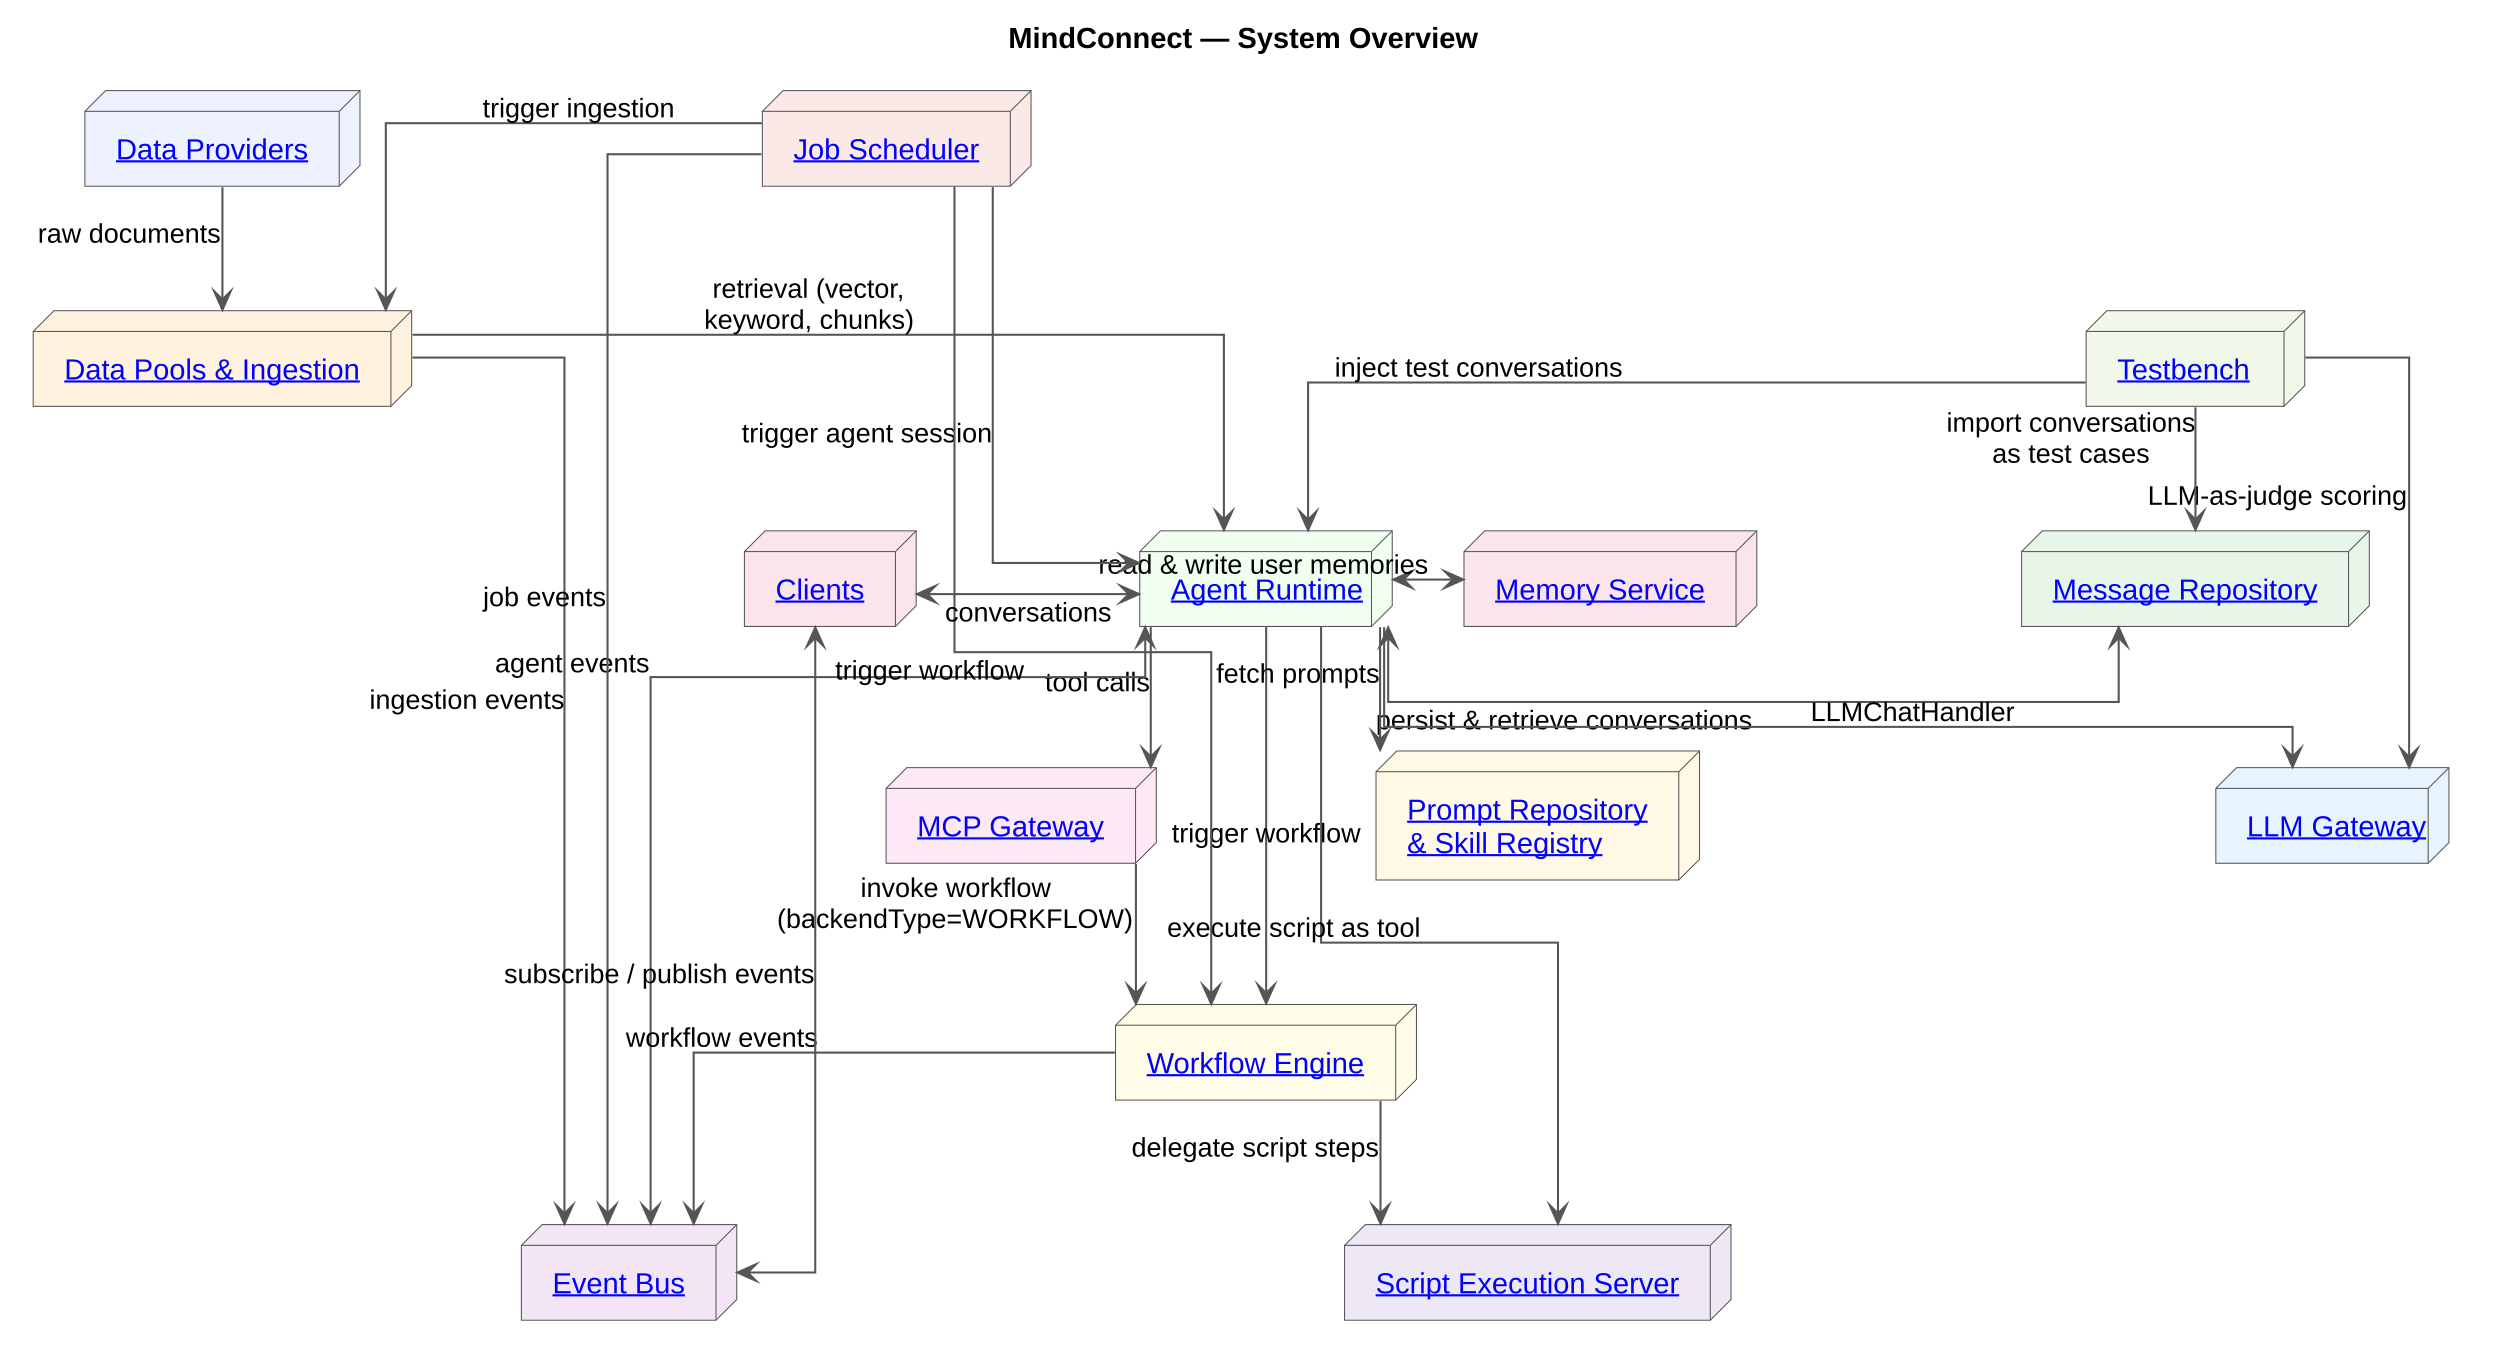
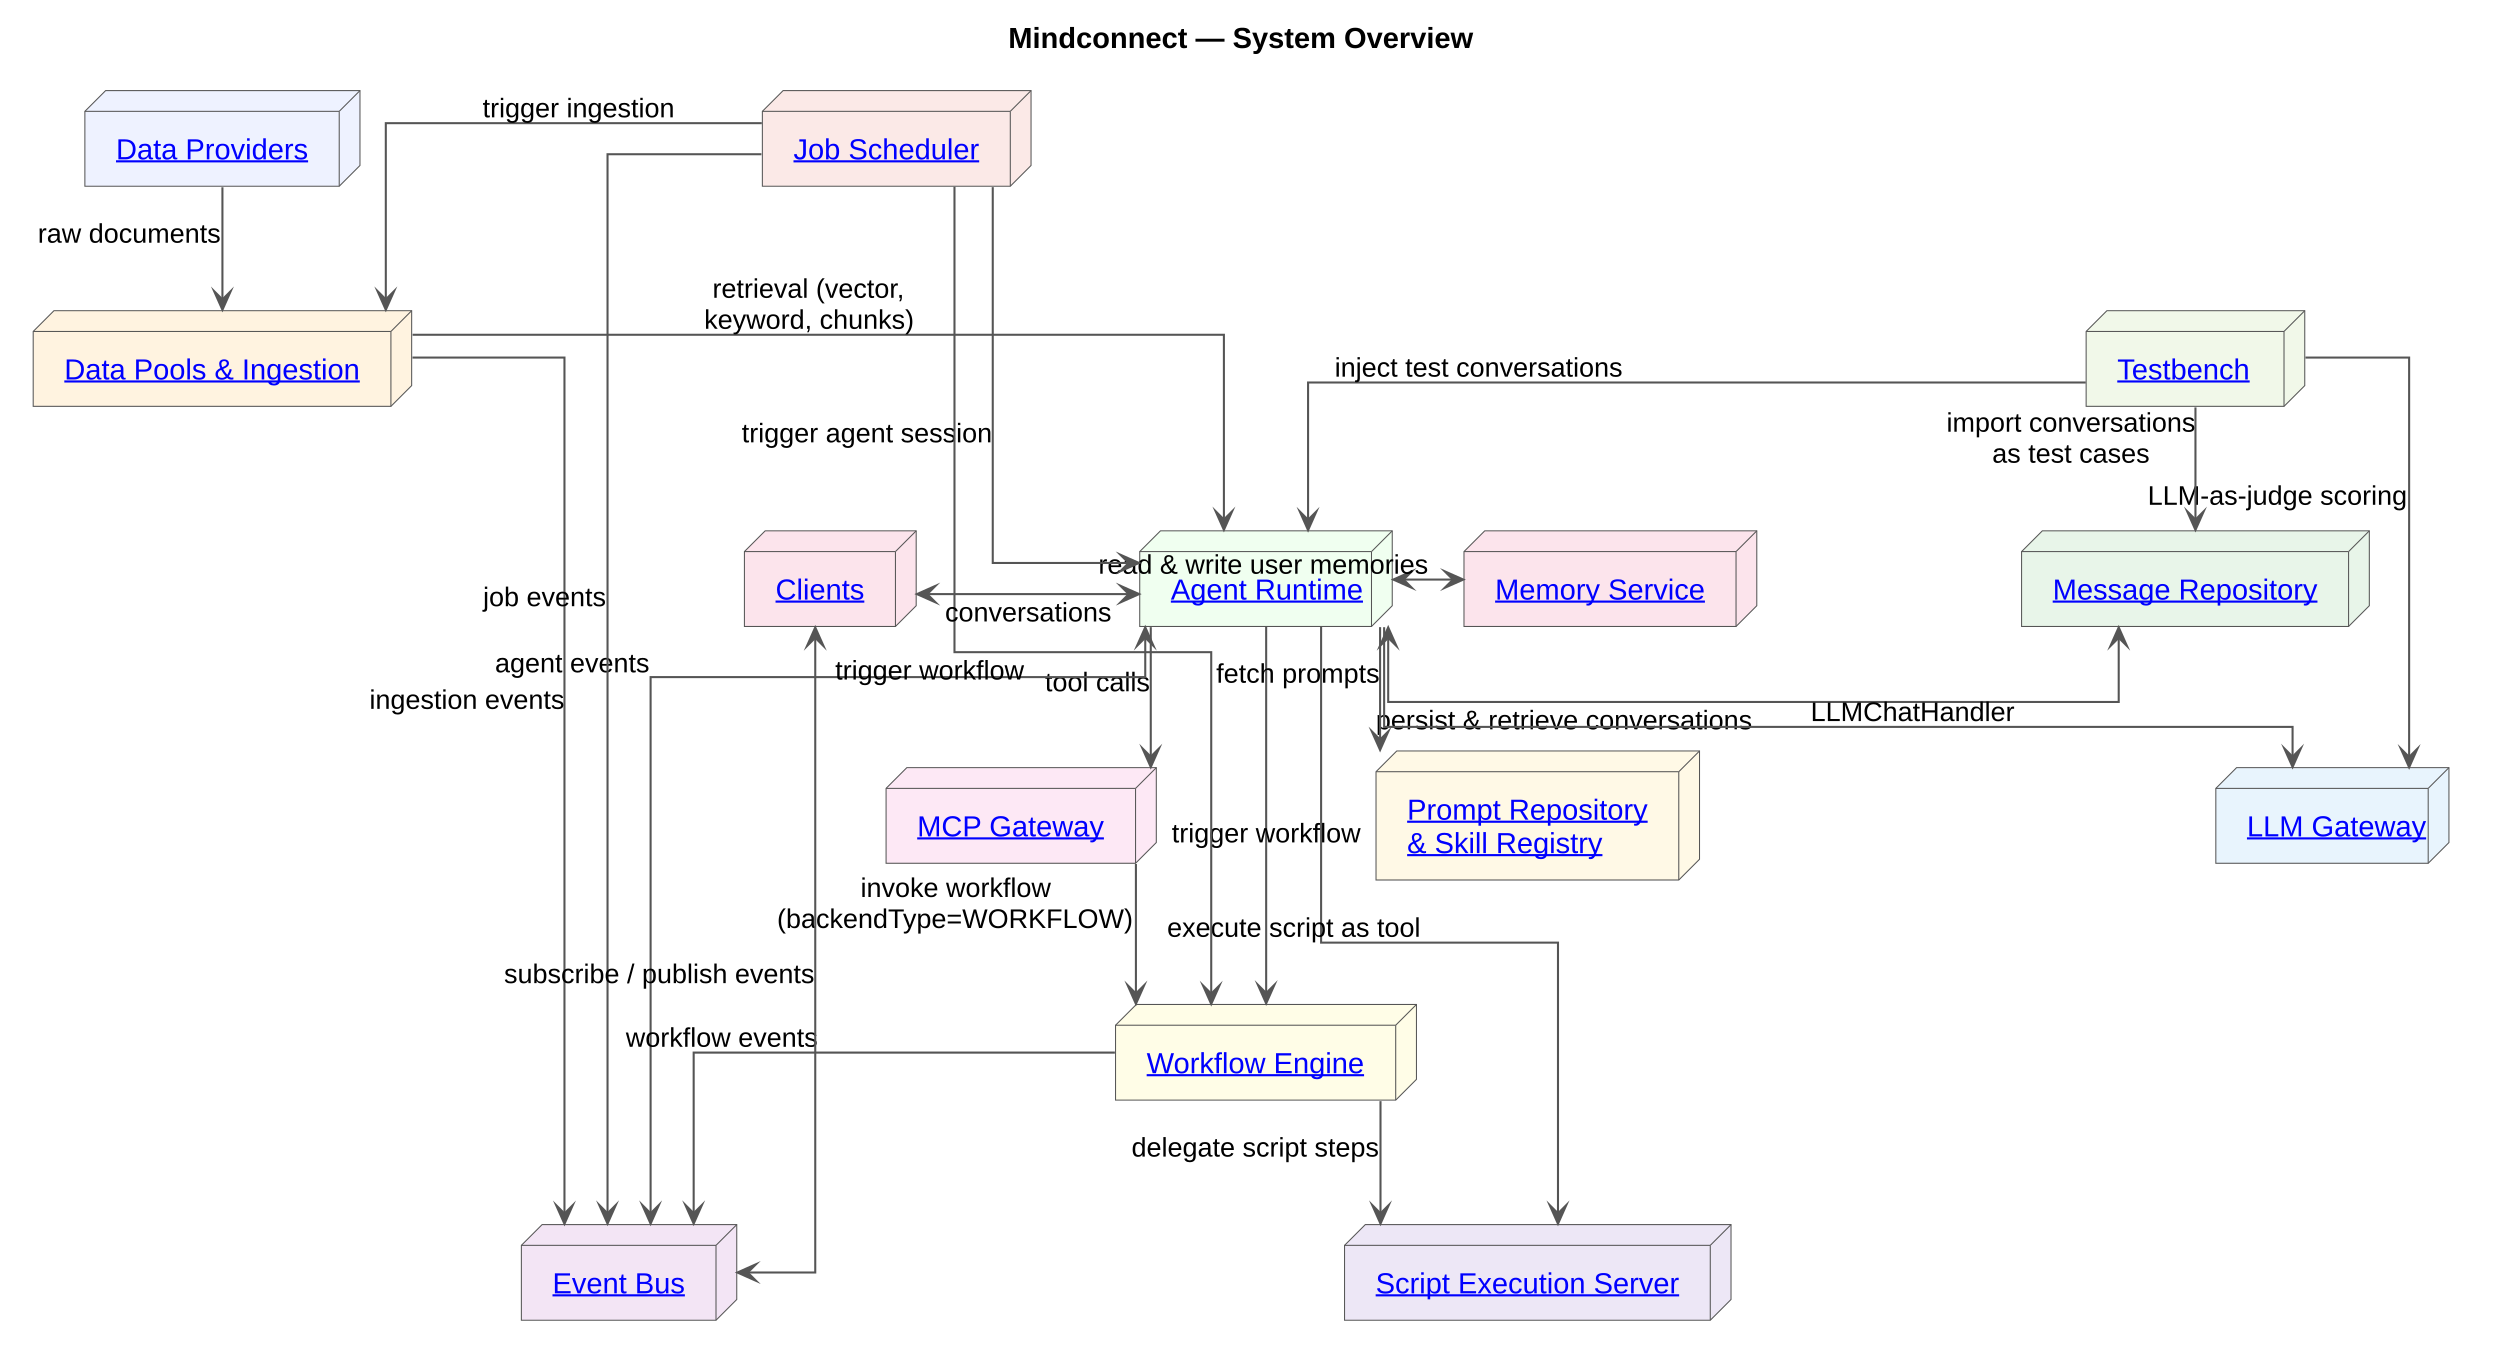
<svg xmlns="http://www.w3.org/2000/svg" xmlns:xlink="http://www.w3.org/1999/xlink" contentStyleType="text/css" data-diagram-type="DESCRIPTION" height="661px" preserveAspectRatio="none" style="width:1205px;height:661px;background:#FFFFFF;" version="1.1" viewBox="0 0 1205 661" width="1205px" zoomAndPan="magnify">
  <defs />
  <g>
    <g class="title" data-source-line="19">
-       <text fill="#000000" font-family="Arial" font-size="14" font-weight="700" lengthAdjust="spacing" textLength="226.393" x="485.998" y="23.132">MindConnect — System Overview
+       <text fill="#000000" font-family="Arial" font-size="14" font-weight="700" lengthAdjust="spacing" textLength="226.393" x="485.998" y="23.132">Mindconnect — System Overview
            </text>
    </g>
    <g class="entity" data-qualified-name="DP" data-source-line="25" id="ent0001">
      <polygon fill="#EEF2FF" points="40.91,53.663,50.91,43.663,173.503,43.663,173.503,79.762,163.503,89.762,40.91,89.762,40.91,53.663" style="stroke:#555555;stroke-width:0.5;stroke-linejoin:miter;stroke-miterlimit:10;" />
      <line style="stroke:#555555;stroke-width:0.5;" x1="163.503" x2="173.503" y1="53.663" y2="43.663" />
      <line style="stroke:#555555;stroke-width:0.5;" x1="40.91" x2="163.503" y1="53.663" y2="53.663" />
      <line style="stroke:#555555;stroke-width:0.5;" x1="163.503" x2="163.503" y1="53.663" y2="89.762" />
      <a href="system-architecture.puml#Data_Providers" target="_top" title="system-architecture.puml#Data_Providers" xlink:actuate="onRequest" xlink:href="system-architecture.puml#Data_Providers" xlink:show="new" xlink:title="system-architecture.puml#Data_Providers" xlink:type="simple">
        <text fill="#0000FF" font-family="Arial" font-size="14" lengthAdjust="spacing" text-decoration="underline" textLength="92.593" x="55.91" y="76.795">Data Providers
                </text>
      </a>
    </g>
    <g class="entity" data-qualified-name="ING" data-source-line="26" id="ent0002">
      <polygon fill="#FFF3E0" points="16,159.763,26,149.763,198.42,149.763,198.42,185.862,188.42,195.862,16,195.862,16,159.763" style="stroke:#555555;stroke-width:0.5;stroke-linejoin:miter;stroke-miterlimit:10;" />
      <line style="stroke:#555555;stroke-width:0.5;" x1="188.42" x2="198.42" y1="159.763" y2="149.763" />
      <line style="stroke:#555555;stroke-width:0.5;" x1="16" x2="188.42" y1="159.763" y2="159.763" />
      <line style="stroke:#555555;stroke-width:0.5;" x1="188.42" x2="188.42" y1="159.763" y2="195.862" />
      <a href="system-architecture.puml#Data_Pools_Ingestion" target="_top" title="system-architecture.puml#Data_Pools_Ingestion" xlink:actuate="onRequest" xlink:href="system-architecture.puml#Data_Pools_Ingestion" xlink:show="new" xlink:title="system-architecture.puml#Data_Pools_Ingestion" xlink:type="simple">
        <text fill="#0000FF" font-family="Arial" font-size="14" lengthAdjust="spacing" text-decoration="underline" textLength="142.42" x="31" y="182.895">Data Pools &amp; Ingestion
                </text>
      </a>
    </g>
    <g class="entity" data-qualified-name="AS" data-source-line="32" id="ent0003">
      <polygon fill="#F0FFF0" points="549.35,265.863,559.35,255.863,671.06,255.863,671.06,291.962,661.06,301.962,549.35,301.962,549.35,265.863" style="stroke:#555555;stroke-width:0.5;stroke-linejoin:miter;stroke-miterlimit:10;" />
      <line style="stroke:#555555;stroke-width:0.5;" x1="661.06" x2="671.06" y1="265.863" y2="255.863" />
      <line style="stroke:#555555;stroke-width:0.5;" x1="549.35" x2="661.06" y1="265.863" y2="265.863" />
      <line style="stroke:#555555;stroke-width:0.5;" x1="661.06" x2="661.06" y1="265.863" y2="301.962" />
      <a href="system-architecture.puml#Agent_Server" target="_top" title="system-architecture.puml#Agent_Server" xlink:actuate="onRequest" xlink:href="system-architecture.puml#Agent_Server" xlink:show="new" xlink:title="system-architecture.puml#Agent_Server" xlink:type="simple">
        <text fill="#0000FF" font-family="Arial" font-size="14" lengthAdjust="spacing" text-decoration="underline" textLength="81.71" x="564.35" y="288.995">Agent Runtime
                </text>
      </a>
    </g>
    <g class="entity" data-qualified-name="LLMS" data-source-line="33" id="ent0004">
      <polygon fill="#E8F4FD" points="1068.03,380.003,1078.03,370.003,1180.388,370.003,1180.388,406.102,1170.388,416.102,1068.03,416.102,1068.03,380.003" style="stroke:#555555;stroke-width:0.5;stroke-linejoin:miter;stroke-miterlimit:10;" />
      <line style="stroke:#555555;stroke-width:0.5;" x1="1170.388" x2="1180.388" y1="380.003" y2="370.003" />
      <line style="stroke:#555555;stroke-width:0.5;" x1="1068.03" x2="1170.388" y1="380.003" y2="380.003" />
      <line style="stroke:#555555;stroke-width:0.5;" x1="1170.388" x2="1170.388" y1="380.003" y2="416.102" />
      <a href="system-architecture.puml#LLM_Server" target="_top" title="system-architecture.puml#LLM_Server" xlink:actuate="onRequest" xlink:href="system-architecture.puml#LLM_Server" xlink:show="new" xlink:title="system-architecture.puml#LLM_Server" xlink:type="simple">
        <text fill="#0000FF" font-family="Arial" font-size="14" lengthAdjust="spacing" text-decoration="underline" textLength="72.358" x="1083.03" y="403.135">LLM Gateway
                </text>
      </a>
    </g>
    <g class="entity" data-qualified-name="MCPG" data-source-line="34" id="ent0005">
      <polygon fill="#FDE8F5" points="427.09,380.003,437.09,370.003,557.338,370.003,557.338,406.102,547.338,416.102,427.09,416.102,427.09,380.003" style="stroke:#555555;stroke-width:0.5;stroke-linejoin:miter;stroke-miterlimit:10;" />
      <line style="stroke:#555555;stroke-width:0.5;" x1="547.338" x2="557.338" y1="380.003" y2="370.003" />
      <line style="stroke:#555555;stroke-width:0.5;" x1="427.09" x2="547.338" y1="380.003" y2="380.003" />
      <line style="stroke:#555555;stroke-width:0.5;" x1="547.338" x2="547.338" y1="380.003" y2="416.102" />
      <a href="system-architecture.puml#MCP_Gateway" target="_top" title="system-architecture.puml#MCP_Gateway" xlink:actuate="onRequest" xlink:href="system-architecture.puml#MCP_Gateway" xlink:show="new" xlink:title="system-architecture.puml#MCP_Gateway" xlink:type="simple">
        <text fill="#0000FF" font-family="Arial" font-size="14" lengthAdjust="spacing" text-decoration="underline" textLength="90.248" x="442.09" y="403.135">MCP Gateway
                </text>
      </a>
    </g>
    <g class="entity" data-qualified-name="WF" data-source-line="35" id="ent0006">
      <polygon fill="#FFFDE7" points="537.69,494.154,547.69,484.154,682.731,484.154,682.731,520.252,672.731,530.252,537.69,530.252,537.69,494.154" style="stroke:#555555;stroke-width:0.5;stroke-linejoin:miter;stroke-miterlimit:10;" />
      <line style="stroke:#555555;stroke-width:0.5;" x1="672.731" x2="682.731" y1="494.154" y2="484.154" />
      <line style="stroke:#555555;stroke-width:0.5;" x1="537.69" x2="672.731" y1="494.154" y2="494.154" />
      <line style="stroke:#555555;stroke-width:0.5;" x1="672.731" x2="672.731" y1="494.154" y2="530.252" />
      <a href="system-architecture.puml#Workflow_Engine" target="_top" title="system-architecture.puml#Workflow_Engine" xlink:actuate="onRequest" xlink:href="system-architecture.puml#Workflow_Engine" xlink:show="new" xlink:title="system-architecture.puml#Workflow_Engine" xlink:type="simple">
        <text fill="#0000FF" font-family="Arial" font-size="14" lengthAdjust="spacing" text-decoration="underline" textLength="105.041" x="552.69" y="517.285">Workflow Engine
                </text>
      </a>
    </g>
    <g class="entity" data-qualified-name="LMS" data-source-line="41" id="ent0007">
      <polygon fill="#FCE4EC" points="705.64,265.863,715.64,255.863,846.771,255.863,846.771,291.962,836.771,301.962,705.64,301.962,705.64,265.863" style="stroke:#555555;stroke-width:0.5;stroke-linejoin:miter;stroke-miterlimit:10;" />
      <line style="stroke:#555555;stroke-width:0.5;" x1="836.771" x2="846.771" y1="265.863" y2="255.863" />
      <line style="stroke:#555555;stroke-width:0.5;" x1="705.64" x2="836.771" y1="265.863" y2="265.863" />
      <line style="stroke:#555555;stroke-width:0.5;" x1="836.771" x2="836.771" y1="265.863" y2="301.962" />
      <a href="system-architecture.puml#Memory_Service" target="_top" title="system-architecture.puml#Memory_Service" xlink:actuate="onRequest" xlink:href="system-architecture.puml#Memory_Service" xlink:show="new" xlink:title="system-architecture.puml#Memory_Service" xlink:type="simple">
        <text fill="#0000FF" font-family="Arial" font-size="14" lengthAdjust="spacing" text-decoration="underline" textLength="101.131" x="720.64" y="288.995">Memory Service
                </text>
      </a>
    </g>
    <g class="entity" data-qualified-name="EB" data-source-line="42" id="ent0008">
      <polygon fill="#F3E5F5" points="251.3,600.254,261.3,590.254,355.113,590.254,355.113,626.352,345.113,636.352,251.3,636.352,251.3,600.254" style="stroke:#555555;stroke-width:0.5;stroke-linejoin:miter;stroke-miterlimit:10;" />
      <line style="stroke:#555555;stroke-width:0.5;" x1="345.113" x2="355.113" y1="600.254" y2="590.254" />
      <line style="stroke:#555555;stroke-width:0.5;" x1="251.3" x2="345.113" y1="600.254" y2="600.254" />
      <line style="stroke:#555555;stroke-width:0.5;" x1="345.113" x2="345.113" y1="600.254" y2="636.352" />
      <a href="system-architecture.puml#Event_Bus" target="_top" title="system-architecture.puml#Event_Bus" xlink:actuate="onRequest" xlink:href="system-architecture.puml#Event_Bus" xlink:show="new" xlink:title="system-architecture.puml#Event_Bus" xlink:type="simple">
        <text fill="#0000FF" font-family="Arial" font-size="14" lengthAdjust="spacing" text-decoration="underline" textLength="63.813" x="266.3" y="623.385">Event Bus
                </text>
      </a>
    </g>
    <g class="entity" data-qualified-name="PR" data-source-line="43" id="ent0009">
      <polygon fill="#FFF9E6" points="663.24,371.964,673.24,361.964,819.171,361.964,819.171,414.161,809.171,424.161,663.24,424.161,663.24,371.964" style="stroke:#555555;stroke-width:0.5;stroke-linejoin:miter;stroke-miterlimit:10;" />
      <line style="stroke:#555555;stroke-width:0.5;" x1="809.171" x2="819.171" y1="371.964" y2="361.964" />
      <line style="stroke:#555555;stroke-width:0.5;" x1="663.24" x2="809.171" y1="371.964" y2="371.964" />
      <line style="stroke:#555555;stroke-width:0.5;" x1="809.171" x2="809.171" y1="371.964" y2="424.161" />
      <a href="system-architecture.puml#Prompt_Repository" target="_top" title="system-architecture.puml#Prompt_Repository" xlink:actuate="onRequest" xlink:href="system-architecture.puml#Prompt_Repository" xlink:show="new" xlink:title="system-architecture.puml#Prompt_Repository" xlink:type="simple">
        <text fill="#0000FF" font-family="Arial" font-size="14" lengthAdjust="spacing" text-decoration="underline" textLength="115.931" x="678.24" y="395.095">Prompt Repository
                </text>
      </a>
      <a href="system-architecture.puml#Prompt_Repository" target="_top" title="system-architecture.puml#Prompt_Repository" xlink:actuate="onRequest" xlink:href="system-architecture.puml#Prompt_Repository" xlink:show="new" xlink:title="system-architecture.puml#Prompt_Repository" xlink:type="simple">
        <text fill="#0000FF" font-family="Arial" font-size="14" lengthAdjust="spacing" text-decoration="underline" textLength="94.131" x="678.24" y="411.194">&amp; Skill Registry
                </text>
      </a>
    </g>
    <g class="entity" data-qualified-name="TB" data-source-line="44" id="ent0010">
      <polygon fill="#F1F8E9" points="1005.52,159.763,1015.52,149.763,1110.892,149.763,1110.892,185.862,1100.892,195.862,1005.52,195.862,1005.52,159.763" style="stroke:#555555;stroke-width:0.5;stroke-linejoin:miter;stroke-miterlimit:10;" />
      <line style="stroke:#555555;stroke-width:0.5;" x1="1100.892" x2="1110.892" y1="159.763" y2="149.763" />
      <line style="stroke:#555555;stroke-width:0.5;" x1="1005.52" x2="1100.892" y1="159.763" y2="159.763" />
      <line style="stroke:#555555;stroke-width:0.5;" x1="1100.892" x2="1100.892" y1="159.763" y2="195.862" />
      <a href="system-architecture.puml#Testbench" target="_top" title="system-architecture.puml#Testbench" xlink:actuate="onRequest" xlink:href="system-architecture.puml#Testbench" xlink:show="new" xlink:title="system-architecture.puml#Testbench" xlink:type="simple">
        <text fill="#0000FF" font-family="Arial" font-size="14" lengthAdjust="spacing" text-decoration="underline" textLength="65.372" x="1020.52" y="182.895">Testbench
                </text>
      </a>
    </g>
    <g class="entity" data-qualified-name="JS" data-source-line="45" id="ent0011">
      <polygon fill="#FBE9E7" points="367.46,53.663,377.46,43.663,496.963,43.663,496.963,79.762,486.963,89.762,367.46,89.762,367.46,53.663" style="stroke:#555555;stroke-width:0.5;stroke-linejoin:miter;stroke-miterlimit:10;" />
      <line style="stroke:#555555;stroke-width:0.5;" x1="486.963" x2="496.963" y1="53.663" y2="43.663" />
      <line style="stroke:#555555;stroke-width:0.5;" x1="367.46" x2="486.963" y1="53.663" y2="53.663" />
      <line style="stroke:#555555;stroke-width:0.5;" x1="486.963" x2="486.963" y1="53.663" y2="89.762" />
      <a href="system-architecture.puml#Job_Scheduler" target="_top" title="system-architecture.puml#Job_Scheduler" xlink:actuate="onRequest" xlink:href="system-architecture.puml#Job_Scheduler" xlink:show="new" xlink:title="system-architecture.puml#Job_Scheduler" xlink:type="simple">
        <text fill="#0000FF" font-family="Arial" font-size="14" lengthAdjust="spacing" text-decoration="underline" textLength="89.503" x="382.46" y="76.795">Job Scheduler
                </text>
      </a>
    </g>
    <g class="entity" data-qualified-name="MR" data-source-line="46" id="ent0012">
      <polygon fill="#E8F5E9" points="974.4,265.863,984.4,255.863,1142.013,255.863,1142.013,291.962,1132.013,301.962,974.4,301.962,974.4,265.863" style="stroke:#555555;stroke-width:0.5;stroke-linejoin:miter;stroke-miterlimit:10;" />
      <line style="stroke:#555555;stroke-width:0.5;" x1="1132.013" x2="1142.013" y1="265.863" y2="255.863" />
      <line style="stroke:#555555;stroke-width:0.5;" x1="974.4" x2="1132.013" y1="265.863" y2="265.863" />
      <line style="stroke:#555555;stroke-width:0.5;" x1="1132.013" x2="1132.013" y1="265.863" y2="301.962" />
      <a href="system-architecture.puml#Message_Repository" target="_top" title="system-architecture.puml#Message_Repository" xlink:actuate="onRequest" xlink:href="system-architecture.puml#Message_Repository" xlink:show="new" xlink:title="system-architecture.puml#Message_Repository" xlink:type="simple">
        <text fill="#0000FF" font-family="Arial" font-size="14" lengthAdjust="spacing" text-decoration="underline" textLength="127.613" x="989.4" y="288.995">Message Repository
                </text>
      </a>
    </g>
    <g class="entity" data-qualified-name="SES" data-source-line="47" id="ent0013">
      <polygon fill="#EDE7F6" points="648.07,600.254,658.07,590.254,834.352,590.254,834.352,626.352,824.352,636.352,648.07,636.352,648.07,600.254" style="stroke:#555555;stroke-width:0.5;stroke-linejoin:miter;stroke-miterlimit:10;" />
      <line style="stroke:#555555;stroke-width:0.5;" x1="824.352" x2="834.352" y1="600.254" y2="590.254" />
      <line style="stroke:#555555;stroke-width:0.5;" x1="648.07" x2="824.352" y1="600.254" y2="600.254" />
      <line style="stroke:#555555;stroke-width:0.5;" x1="824.352" x2="824.352" y1="600.254" y2="636.352" />
      <a href="system-architecture.puml#Script_Execution_Server" target="_top" title="system-architecture.puml#Script_Execution_Server" xlink:actuate="onRequest" xlink:href="system-architecture.puml#Script_Execution_Server" xlink:show="new" xlink:title="system-architecture.puml#Script_Execution_Server" xlink:type="simple">
        <text fill="#0000FF" font-family="Arial" font-size="14" lengthAdjust="spacing" text-decoration="underline" textLength="146.282" x="663.07" y="623.385">Script Execution Server
                </text>
      </a>
    </g>
    <g class="entity" data-qualified-name="CL" data-source-line="53" id="ent0014">
      <polygon fill="#FCE4EC" points="358.81,265.863,368.81,255.863,441.603,255.863,441.603,291.962,431.603,301.962,358.81,301.962,358.81,265.863" style="stroke:#555555;stroke-width:0.5;stroke-linejoin:miter;stroke-miterlimit:10;" />
      <line style="stroke:#555555;stroke-width:0.5;" x1="431.603" x2="441.603" y1="265.863" y2="255.863" />
      <line style="stroke:#555555;stroke-width:0.5;" x1="358.81" x2="431.603" y1="265.863" y2="265.863" />
      <line style="stroke:#555555;stroke-width:0.5;" x1="431.603" x2="431.603" y1="265.863" y2="301.962" />
      <a href="system-architecture.puml#Clients" target="_top" title="system-architecture.puml#Clients" xlink:actuate="onRequest" xlink:href="system-architecture.puml#Clients" xlink:show="new" xlink:title="system-architecture.puml#Clients" xlink:type="simple">
        <text fill="#0000FF" font-family="Arial" font-size="14" lengthAdjust="spacing" text-decoration="underline" textLength="42.793" x="373.81" y="288.995">Clients
                </text>
      </a>
    </g>
    <g class="link" data-entity-1="ent0001" data-entity-2="ent0002" data-link-type="dependency" data-source-line="59" id="lnk15">
      <path d="M107.21,90.263 C107.21,107.844 107.21,126.763 107.21,144.333" fill="none" id="DP-to-ING" style="stroke:#555555;stroke-width:1;" />
      <polygon fill="#555555" points="107.21,149.333,111.21,140.333,107.21,144.333,103.21,140.333,107.21,149.333" style="stroke:#555555;stroke-width:1;stroke-linejoin:miter;stroke-miterlimit:10;" />
      <text fill="#000000" font-family="Arial" font-size="13" lengthAdjust="spacing" textLength="88.15" x="18.21" y="116.987">raw documents
            </text>
    </g>
    <g class="link" data-entity-1="ent0002" data-entity-2="ent0003" data-link-type="dependency" data-source-line="60" id="lnk16">
      <path d="M198.86,161.353 C338.86,161.353 589.92,161.353 589.92,161.353 C589.92,161.353 589.92,216.094 589.92,250.404" fill="none" id="ING-to-AS" style="stroke:#555555;stroke-width:1;" />
      <polygon fill="#555555" points="589.92,255.404,593.92,246.404,589.92,250.404,585.92,246.404,589.92,255.404" style="stroke:#555555;stroke-width:1;stroke-linejoin:miter;stroke-miterlimit:10;" />
      <text fill="#000000" font-family="Arial" font-size="13" lengthAdjust="spacing" textLength="93.19" x="343.4" y="143.547">retrieval (vector,
            </text>
      <text fill="#000000" font-family="Arial" font-size="13" lengthAdjust="spacing" textLength="101.15" x="339.42" y="158.496">keyword, chunks)
            </text>
    </g>
    <g class="link" data-entity-1="ent0002" data-entity-2="ent0008" data-link-type="dependency" data-source-line="61" id="lnk17">
      <path d="M198.8,172.353 C236.74,172.353 272.07,172.353 272.07,172.353 C272.07,172.353 272.07,493.743 272.07,584.904" fill="none" id="ING-to-EB" style="stroke:#555555;stroke-width:1;" />
      <polygon fill="#555555" points="272.07,589.904,276.07,580.904,272.07,584.904,268.07,580.904,272.07,589.904" style="stroke:#555555;stroke-width:1;stroke-linejoin:miter;stroke-miterlimit:10;" />
      <text fill="#000000" font-family="Arial" font-size="13" lengthAdjust="spacing" textLength="93.952" x="178.07" y="341.687">ingestion events
            </text>
    </g>
    <g class="link" data-entity-1="ent0003" data-entity-2="ent0007" data-link-type="dependency" data-source-line="63" id="lnk18">
      <path d="M676.55,279.353 C687.54,279.353 689.08,279.353 700.31,279.353" fill="none" id="AS-LMS" style="stroke:#555555;stroke-width:1;" />
      <polygon fill="#555555" points="671.55,279.353,680.55,283.353,676.55,279.353,680.55,275.353,671.55,279.353" style="stroke:#555555;stroke-width:1;stroke-linejoin:miter;stroke-miterlimit:10;" />
      <polygon fill="#555555" points="705.31,279.353,696.31,275.353,700.31,279.353,696.31,283.353,705.31,279.353" style="stroke:#555555;stroke-width:1;stroke-linejoin:miter;stroke-miterlimit:10;" />
      <text fill="#000000" font-family="Arial" font-size="13" lengthAdjust="spacing" textLength="158.939" x="529.43" y="276.547">read &amp; write user memories
            </text>
    </g>
    <g class="link" data-entity-1="ent0003" data-entity-2="ent0012" data-link-type="dependency" data-source-line="64" id="lnk19">
      <path d="M669.11,307.404 C669.11,324.024 669.11,338.353 669.11,338.353 C669.11,338.353 1021.22,338.353 1021.22,338.353 C1021.22,338.353 1021.22,324.024 1021.22,307.404" fill="none" id="AS-MR" style="stroke:#555555;stroke-width:1;" />
      <polygon fill="#555555" points="669.11,302.404,665.11,311.404,669.11,307.404,673.11,311.404,669.11,302.404" style="stroke:#555555;stroke-width:1;stroke-linejoin:miter;stroke-miterlimit:10;" />
      <polygon fill="#555555" points="1021.22,302.404,1017.22,311.404,1021.22,307.404,1025.22,311.404,1021.22,302.404" style="stroke:#555555;stroke-width:1;stroke-linejoin:miter;stroke-miterlimit:10;" />
      <text fill="#000000" font-family="Arial" font-size="13" lengthAdjust="spacing" textLength="181.352" x="663.16" y="351.547">persist &amp; retrieve conversations
            </text>
    </g>
    <g class="link" data-entity-1="ent0003" data-entity-2="ent0004" data-link-type="dependency" data-source-line="65" id="lnk20">
      <path d="M667.15,302.303 C667.15,323.144 667.15,350.353 667.15,350.353 C667.15,350.353 1105.02,350.353 1105.02,350.353 C1105.02,350.353 1105.02,354.733 1105.02,364.704" fill="none" id="AS-to-LLMS" style="stroke:#555555;stroke-width:1;" />
      <polygon fill="#555555" points="1105.02,369.704,1109.02,360.704,1105.02,364.704,1101.02,360.704,1105.02,369.704" style="stroke:#555555;stroke-width:1;stroke-linejoin:miter;stroke-miterlimit:10;" />
      <text fill="#000000" font-family="Arial" font-size="13" lengthAdjust="spacing" textLength="98.274" x="872.74" y="347.547">LLMChatHandler
            </text>
    </g>
    <g class="link" data-entity-1="ent0003" data-entity-2="ent0005" data-link-type="dependency" data-source-line="66" id="lnk21">
      <path d="M554.67,302.284 C554.67,321.983 554.67,345.024 554.67,364.714" fill="none" id="AS-to-MCPG" style="stroke:#555555;stroke-width:1;" />
      <polygon fill="#555555" points="554.67,369.714,558.67,360.714,554.67,364.714,550.67,360.714,554.67,369.714" style="stroke:#555555;stroke-width:1;stroke-linejoin:miter;stroke-miterlimit:10;" />
      <text fill="#000000" font-family="Arial" font-size="13" lengthAdjust="spacing" textLength="50.578" x="503.67" y="333.197">tool calls
            </text>
    </g>
    <g class="link" data-entity-1="ent0003" data-entity-2="ent0006" data-link-type="dependency" data-source-line="67" id="lnk22">
      <path d="M610.29,302.053 C610.29,345.704 610.29,434.704 610.29,478.654" fill="none" id="AS-to-WF" style="stroke:#555555;stroke-width:1;" />
      <polygon fill="#555555" points="610.29,483.654,614.29,474.654,610.29,478.654,606.29,474.654,610.29,483.654" style="stroke:#555555;stroke-width:1;stroke-linejoin:miter;stroke-miterlimit:10;" />
      <text fill="#000000" font-family="Arial" font-size="13" lengthAdjust="spacing" textLength="91.025" x="564.79" y="406.047">trigger workflow
            </text>
    </g>
    <g class="link" data-entity-1="ent0003" data-entity-2="ent0013" data-link-type="dependency" data-source-line="68" id="lnk23">
      <path d="M636.77,302.204 C636.77,349.933 636.77,454.353 636.77,454.353 C636.77,454.353 750.95,454.353 750.95,454.353 C750.95,454.353 750.95,540.634 750.95,584.854" fill="none" id="AS-to-SES" style="stroke:#555555;stroke-width:1;" />
      <polygon fill="#555555" points="750.95,589.854,754.95,580.854,750.95,584.854,746.95,580.854,750.95,589.854" style="stroke:#555555;stroke-width:1;stroke-linejoin:miter;stroke-miterlimit:10;" />
      <text fill="#000000" font-family="Arial" font-size="13" lengthAdjust="spacing" textLength="122.116" x="562.54" y="451.547">execute script as tool
            </text>
    </g>
    <g class="link" data-entity-1="ent0006" data-entity-2="ent0013" data-link-type="dependency" data-source-line="69" id="lnk24">
      <path d="M665.4,530.754 C665.4,548.333 665.4,567.254 665.4,584.823" fill="none" id="WF-to-SES" style="stroke:#555555;stroke-width:1;" />
      <polygon fill="#555555" points="665.4,589.823,669.4,580.823,665.4,584.823,661.4,580.823,665.4,589.823" style="stroke:#555555;stroke-width:1;stroke-linejoin:miter;stroke-miterlimit:10;" />
      <text fill="#000000" font-family="Arial" font-size="13" lengthAdjust="spacing" textLength="119.234" x="545.4" y="557.477">delegate script steps
            </text>
    </g>
    <g class="link" data-entity-1="ent0003" data-entity-2="ent0009" data-link-type="dependency" data-source-line="70" id="lnk25">
      <path d="M665.2,302.284 C665.2,319.373 665.2,337.743 665.2,356.493" fill="none" id="AS-to-PR" style="stroke:#555555;stroke-width:1;" />
      <polygon fill="#555555" points="665.2,361.493,669.2,352.493,665.2,356.493,661.2,352.493,665.2,361.493" style="stroke:#555555;stroke-width:1;stroke-linejoin:miter;stroke-miterlimit:10;" />
      <text fill="#000000" font-family="Arial" font-size="13" lengthAdjust="spacing" textLength="78.755" x="586.2" y="329.077">fetch prompts
            </text>
    </g>
    <g class="link" data-entity-1="ent0003" data-entity-2="ent0008" data-link-type="dependency" data-source-line="71" id="lnk26">
      <path d="M552.01,307.353 C552.01,319.303 552.01,326.353 552.01,326.353 C552.01,326.353 313.59,326.353 313.59,326.353 C313.59,326.353 313.59,516.293 313.59,584.823" fill="none" id="AS-EB" style="stroke:#555555;stroke-width:1;" />
      <polygon fill="#555555" points="552.01,302.353,548.01,311.353,552.01,307.353,556.01,311.353,552.01,302.353" style="stroke:#555555;stroke-width:1;stroke-linejoin:miter;stroke-miterlimit:10;" />
      <polygon fill="#555555" points="313.59,589.823,317.59,580.823,313.59,584.823,309.59,580.823,313.59,589.823" style="stroke:#555555;stroke-width:1;stroke-linejoin:miter;stroke-miterlimit:10;" />
      <text fill="#000000" font-family="Arial" font-size="13" lengthAdjust="spacing" textLength="74.445" x="238.59" y="324.067">agent events
            </text>
    </g>
    <g class="link" data-entity-1="ent0005" data-entity-2="ent0006" data-link-type="dependency" data-source-line="73" id="lnk27">
      <path d="M547.51,416.433 C547.51,436.134 547.51,459.173 547.51,478.863" fill="none" id="MCPG-to-WF" style="stroke:#555555;stroke-width:1;" />
      <polygon fill="#555555" points="547.51,483.863,551.51,474.863,547.51,478.863,543.51,474.863,547.51,483.863" style="stroke:#555555;stroke-width:1;stroke-linejoin:miter;stroke-miterlimit:10;" />
      <text fill="#000000" font-family="Arial" font-size="13" lengthAdjust="spacing" textLength="91.755" x="414.779" y="432.337">invoke workflow
            </text>
      <text fill="#000000" font-family="Arial" font-size="13" lengthAdjust="spacing" textLength="172.294" x="374.51" y="447.286">(backendType=WORKFLOW)
            </text>
    </g>
    <g class="link" data-entity-1="ent0006" data-entity-2="ent0008" data-link-type="dependency" data-source-line="75" id="lnk28">
      <path d="M537.37,507.353 C455.64,507.353 334.35,507.353 334.35,507.353 C334.35,507.353 334.35,553.573 334.35,584.793" fill="none" id="WF-to-EB" style="stroke:#555555;stroke-width:1;" />
      <polygon fill="#555555" points="334.35,589.793,338.35,580.793,334.35,584.793,330.35,580.793,334.35,589.793" style="stroke:#555555;stroke-width:1;stroke-linejoin:miter;stroke-miterlimit:10;" />
      <text fill="#000000" font-family="Arial" font-size="13" lengthAdjust="spacing" textLength="92.479" x="301.64" y="504.547">workflow events
            </text>
    </g>
    <g class="link" data-entity-1="ent0010" data-entity-2="ent0003" data-link-type="dependency" data-source-line="77" id="lnk29">
      <path d="M1005.33,184.353 C890.9,184.353 630.49,184.353 630.49,184.353 C630.49,184.353 630.49,222.534 630.49,250.534" fill="none" id="TB-to-AS" style="stroke:#555555;stroke-width:1;" />
      <polygon fill="#555555" points="630.49,255.534,634.49,246.534,630.49,250.534,626.49,246.534,630.49,255.534" style="stroke:#555555;stroke-width:1;stroke-linejoin:miter;stroke-miterlimit:10;" />
      <text fill="#000000" font-family="Arial" font-size="13" lengthAdjust="spacing" textLength="138.734" x="643.32" y="181.547">inject test conversations
            </text>
    </g>
    <g class="link" data-entity-1="ent0010" data-entity-2="ent0004" data-link-type="dependency" data-source-line="78" id="lnk30">
      <path d="M1111.21,172.353 C1136.45,172.353 1161.2,172.353 1161.2,172.353 C1161.2,172.353 1161.2,308.193 1161.2,364.853" fill="none" id="TB-to-LLMS" style="stroke:#555555;stroke-width:1;" />
      <polygon fill="#555555" points="1161.2,369.853,1165.2,360.853,1161.2,364.853,1157.2,360.853,1161.2,369.853" style="stroke:#555555;stroke-width:1;stroke-linejoin:miter;stroke-miterlimit:10;" />
      <text fill="#000000" font-family="Arial" font-size="13" lengthAdjust="spacing" textLength="125.004" x="1035.2" y="243.307">LLM-as-judge scoring
            </text>
    </g>
    <g class="link" data-entity-1="ent0010" data-entity-2="ent0012" data-link-type="dependency" data-source-line="79" id="lnk31">
      <path d="M1058.21,196.353 C1058.21,213.944 1058.21,232.863 1058.21,250.434" fill="none" id="TB-to-MR" style="stroke:#555555;stroke-width:1;" />
      <polygon fill="#555555" points="1058.21,255.434,1062.21,246.434,1058.21,250.434,1054.21,246.434,1058.21,255.434" style="stroke:#555555;stroke-width:1;stroke-linejoin:miter;stroke-miterlimit:10;" />
      <text fill="#000000" font-family="Arial" font-size="13" lengthAdjust="spacing" textLength="119.939" x="938.21" y="208.087">import conversations
            </text>
      <text fill="#000000" font-family="Arial" font-size="13" lengthAdjust="spacing" textLength="75.867" x="960.246" y="223.036">as test cases
            </text>
    </g>
    <g class="link" data-entity-1="ent0011" data-entity-2="ent0003" data-link-type="dependency" data-source-line="81" id="lnk32">
      <path d="M478.51,90.183 C478.51,143.944 478.51,271.353 478.51,271.353 C478.51,271.353 509.59,271.353 543.99,271.353" fill="none" id="JS-to-AS" style="stroke:#555555;stroke-width:1;" />
      <polygon fill="#555555" points="548.99,271.353,539.99,267.353,543.99,271.353,539.99,275.353,548.99,271.353" style="stroke:#555555;stroke-width:1;stroke-linejoin:miter;stroke-miterlimit:10;" />
      <text fill="#000000" font-family="Arial" font-size="13" lengthAdjust="spacing" textLength="120.682" x="357.51" y="213.207">trigger agent session
            </text>
    </g>
    <g class="link" data-entity-1="ent0011" data-entity-2="ent0006" data-link-type="dependency" data-source-line="82" id="lnk33">
      <path d="M460.06,90.013 C460.06,151.654 460.06,314.353 460.06,314.353 C460.06,314.353 583.81,314.353 583.81,314.353 C583.81,314.353 583.81,427.654 583.81,478.943" fill="none" id="JS-to-WF" style="stroke:#555555;stroke-width:1;" />
      <polygon fill="#555555" points="583.81,483.943,587.81,474.943,583.81,478.943,579.81,474.943,583.81,483.943" style="stroke:#555555;stroke-width:1;stroke-linejoin:miter;stroke-miterlimit:10;" />
      <text fill="#000000" font-family="Arial" font-size="13" lengthAdjust="spacing" textLength="91.025" x="402.56" y="327.547">trigger workflow
            </text>
    </g>
    <g class="link" data-entity-1="ent0011" data-entity-2="ent0002" data-link-type="dependency" data-source-line="83" id="lnk34">
      <path d="M367.19,59.353 C294.23,59.353 185.96,59.353 185.96,59.353 C185.96,59.353 185.96,111.073 185.96,144.304" fill="none" id="JS-to-ING" style="stroke:#555555;stroke-width:1;" />
      <polygon fill="#555555" points="185.96,149.304,189.96,140.304,185.96,144.304,181.96,140.304,185.96,149.304" style="stroke:#555555;stroke-width:1;stroke-linejoin:miter;stroke-miterlimit:10;" />
      <text fill="#000000" font-family="Arial" font-size="13" lengthAdjust="spacing" textLength="92.498" x="232.6" y="56.547">trigger ingestion
            </text>
    </g>
    <g class="link" data-entity-1="ent0011" data-entity-2="ent0008" data-link-type="dependency" data-source-line="84" id="lnk35">
      <path d="M367.01,74.353 C330.73,74.353 292.83,74.353 292.83,74.353 C292.83,74.353 292.83,481.063 292.83,584.803" fill="none" id="JS-to-EB" style="stroke:#555555;stroke-width:1;" />
      <polygon fill="#555555" points="292.83,589.803,296.83,580.803,292.83,584.803,288.83,580.803,292.83,589.803" style="stroke:#555555;stroke-width:1;stroke-linejoin:miter;stroke-miterlimit:10;" />
      <text fill="#000000" font-family="Arial" font-size="13" lengthAdjust="spacing" textLength="59.262" x="232.83" y="292.177">job events
            </text>
    </g>
    <g class="link" data-entity-1="ent0014" data-entity-2="ent0003" data-link-type="dependency" data-source-line="86" id="lnk36">
      <path d="M446.95,286.353 C477.57,286.353 509.64,286.353 544.05,286.353" fill="none" id="CL-AS" style="stroke:#555555;stroke-width:1;" />
      <polygon fill="#555555" points="441.95,286.353,450.95,290.353,446.95,286.353,450.95,282.353,441.95,286.353" style="stroke:#555555;stroke-width:1;stroke-linejoin:miter;stroke-miterlimit:10;" />
      <polygon fill="#555555" points="549.05,286.353,540.05,282.353,544.05,286.353,540.05,290.353,549.05,286.353" style="stroke:#555555;stroke-width:1;stroke-linejoin:miter;stroke-miterlimit:10;" />
      <text fill="#000000" font-family="Arial" font-size="13" lengthAdjust="spacing" textLength="80.209" x="455.5" y="299.547">conversations
            </text>
    </g>
    <g class="link" data-entity-1="ent0014" data-entity-2="ent0008" data-link-type="dependency" data-source-line="87" id="lnk37">
      <path d="M392.95,307.423 C392.95,383.553 392.95,613.354 392.95,613.354 C392.95,613.354 380.15,613.354 360.41,613.354" fill="none" id="CL-EB" style="stroke:#555555;stroke-width:1;" />
      <polygon fill="#555555" points="392.95,302.423,388.95,311.423,392.95,307.423,396.95,311.423,392.95,302.423" style="stroke:#555555;stroke-width:1;stroke-linejoin:miter;stroke-miterlimit:10;" />
      <polygon fill="#555555" points="355.41,613.354,364.41,617.354,360.41,613.354,364.41,609.354,355.41,613.354" style="stroke:#555555;stroke-width:1;stroke-linejoin:miter;stroke-miterlimit:10;" />
      <text fill="#000000" font-family="Arial" font-size="13" lengthAdjust="spacing" textLength="149.583" x="242.95" y="473.857">subscribe / publish events
            </text>
    </g>
  </g>
</svg>
